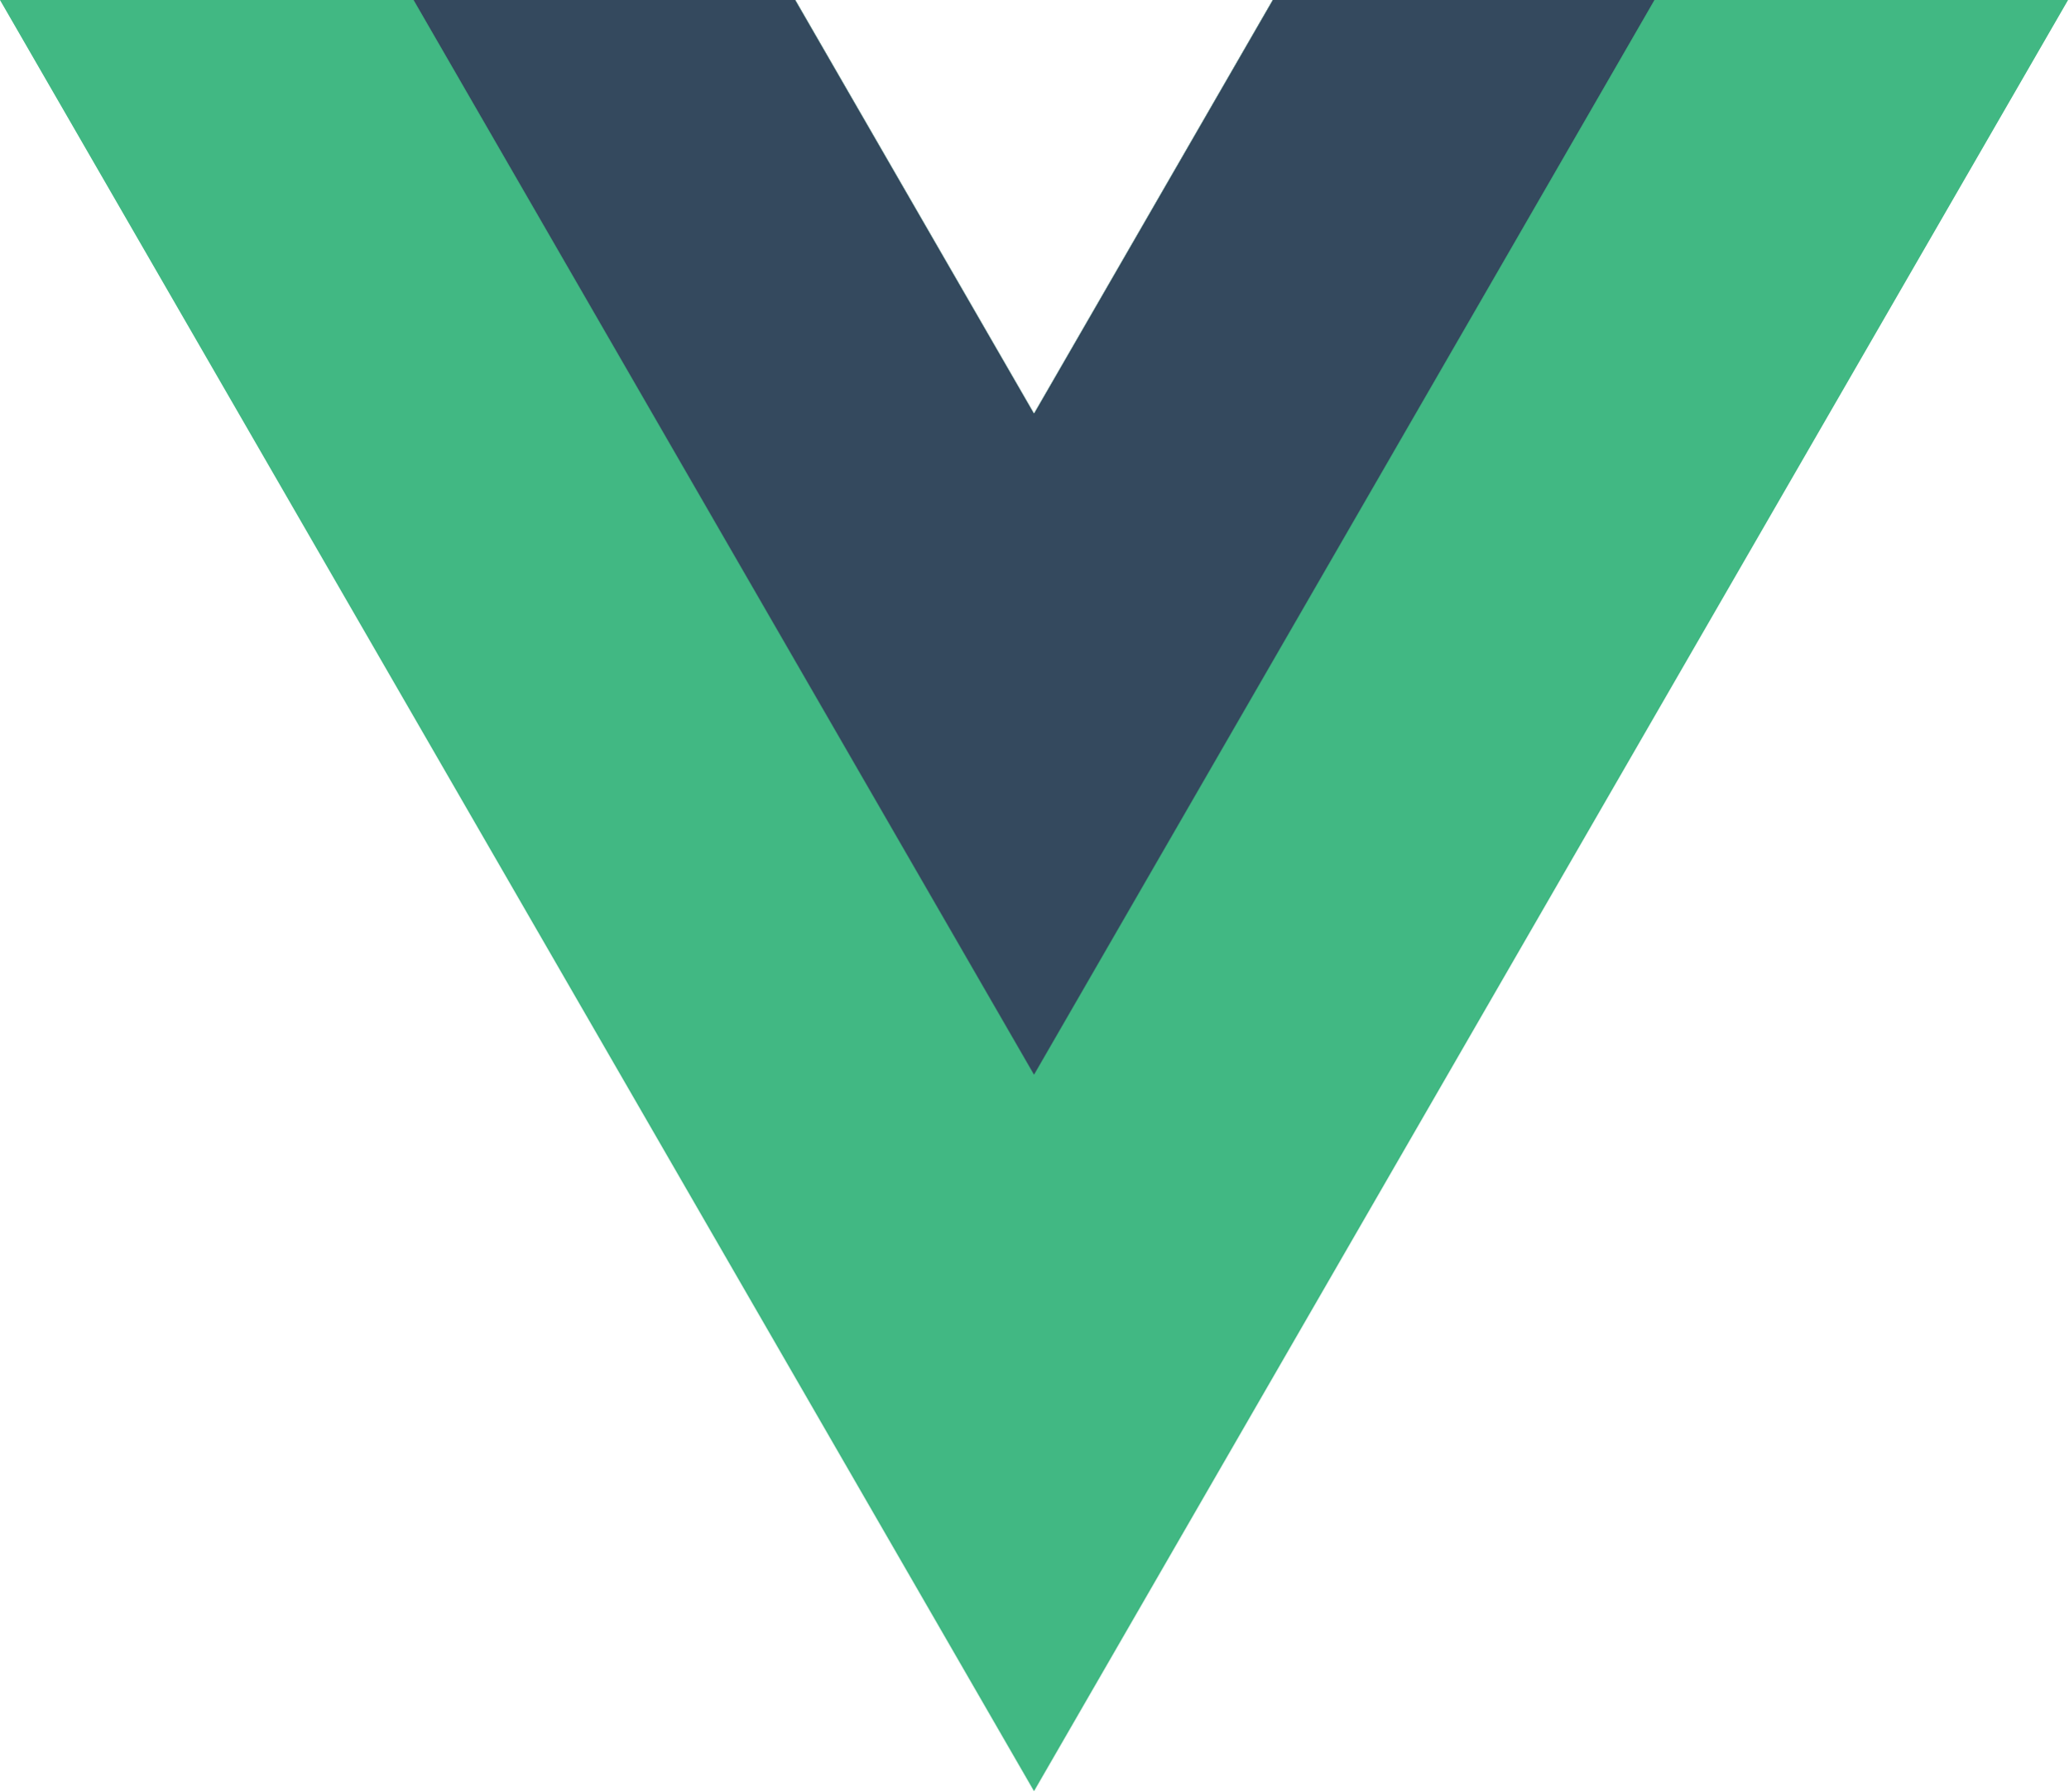
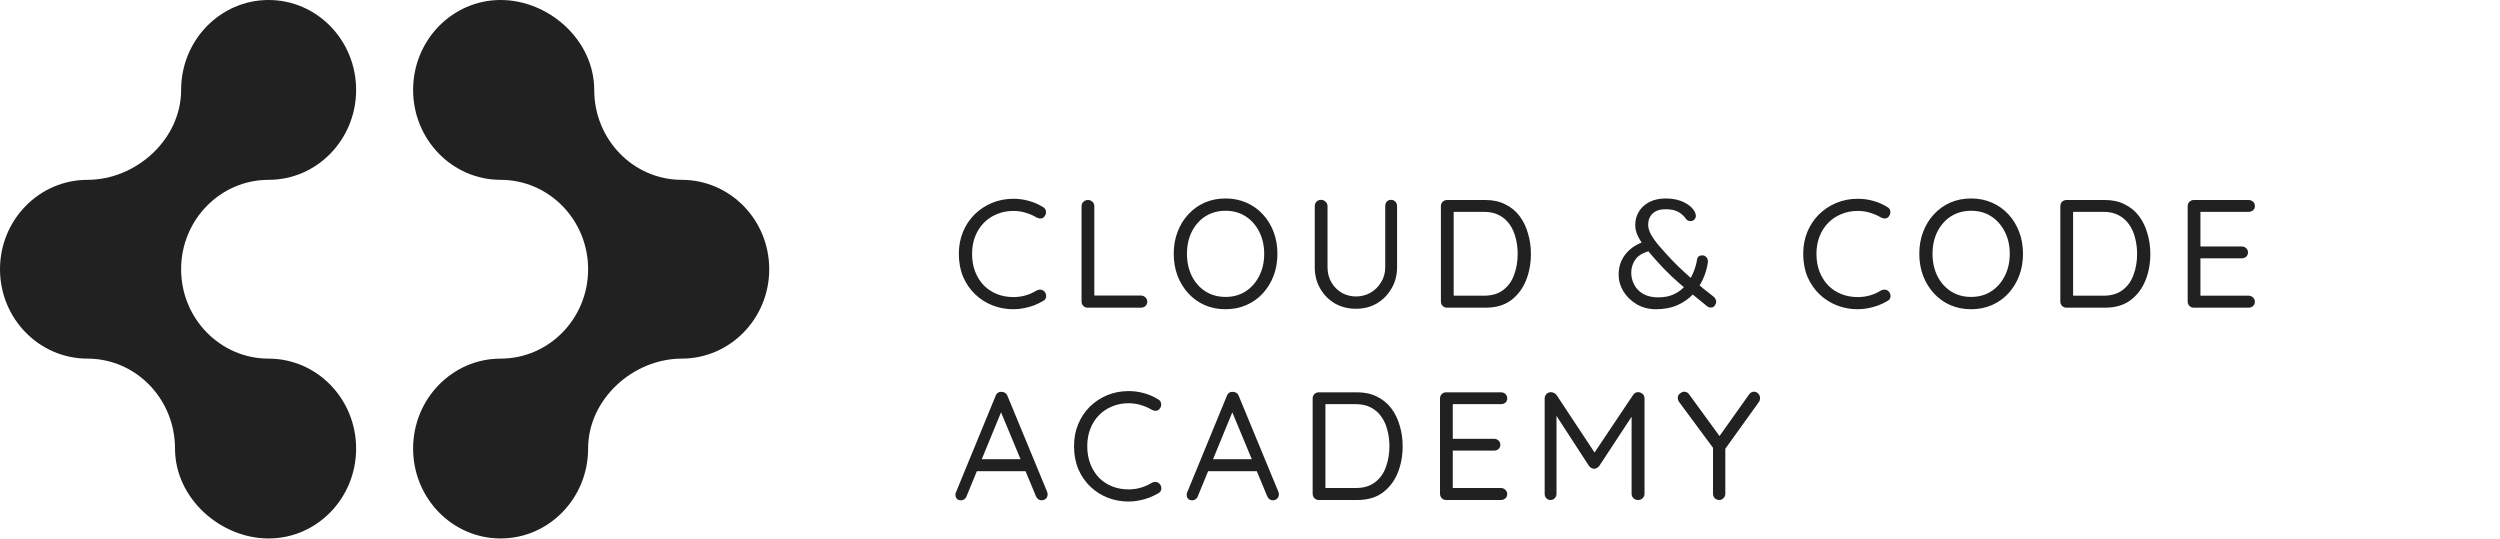
- <svg xmlns="http://www.w3.org/2000/svg" viewBox="0 0 261.76 226.69">
-   <path d="M161.096.001l-30.225 52.351L100.647.001H-.005l130.877 226.688L261.749.001z" fill="#41b883" />
-   <path d="M161.096.001l-30.225 52.351L100.647.001H52.346l78.526 136.01L209.398.001z" fill="#34495e" />
+ <svg xmlns="http://www.w3.org/2000/svg" width="260" height="56" viewBox="0 0 260 56" fill="none">
+   <path d="M42.963 9.351C42.963 14.516 47.037 18.703 52.063 18.703C57.09 18.703 61.164 22.865 61.164 28C61.164 33.135 57.09 37.297 52.063 37.297C47.037 37.297 42.963 41.484 42.963 46.649C42.963 51.813 47.037 56 52.063 56C57.09 56 61.164 51.813 61.164 46.649C61.164 41.484 65.873 37.297 70.9 37.297C75.926 37.297 80 33.135 80 28C80 22.865 75.926 18.703 70.9 18.703C65.873 18.703 61.799 14.516 61.799 9.351C61.799 4.187 57.09 8.12796e-07 52.063 8.12796e-07C47.037 8.12796e-07 42.963 4.187 42.963 9.351Z" fill="#212121" />
+   <path d="M37.037 46.649C37.037 41.484 32.963 37.297 27.936 37.297C22.91 37.297 18.836 33.135 18.836 28C18.836 22.865 22.91 18.703 27.936 18.703C32.963 18.703 37.037 14.516 37.037 9.351C37.037 4.187 32.963 4.48895e-07 27.936 0C22.91 -4.48895e-07 18.836 4.187 18.836 9.351C18.836 14.516 14.127 18.703 9.101 18.703C4.074 18.703 4.39394e-07 22.865 0 28C-4.39394e-07 33.135 4.074 37.297 9.101 37.297C14.127 37.297 18.201 41.484 18.201 46.649C18.201 51.813 22.91 56 27.936 56C32.963 56 37.037 51.813 37.037 46.649Z" fill="#212121" />
+   <path d="M108.472 21.536C108.653 21.632 108.755 21.776 108.776 21.968C108.808 22.16 108.76 22.336 108.632 22.496C108.536 22.635 108.413 22.709 108.264 22.72C108.115 22.731 107.965 22.699 107.816 22.624C107.464 22.411 107.085 22.245 106.68 22.128C106.275 22 105.848 21.936 105.4 21.936C104.771 21.936 104.195 22.048 103.672 22.272C103.149 22.485 102.696 22.789 102.312 23.184C101.928 23.579 101.629 24.048 101.416 24.592C101.203 25.136 101.096 25.739 101.096 26.4C101.096 27.104 101.208 27.733 101.432 28.288C101.656 28.843 101.96 29.317 102.344 29.712C102.739 30.096 103.192 30.389 103.704 30.592C104.227 30.795 104.792 30.896 105.4 30.896C105.837 30.896 106.259 30.837 106.664 30.72C107.069 30.603 107.453 30.432 107.816 30.208C107.965 30.133 108.115 30.107 108.264 30.128C108.413 30.149 108.541 30.224 108.648 30.352C108.776 30.523 108.824 30.704 108.792 30.896C108.76 31.077 108.659 31.211 108.488 31.296C108.221 31.456 107.917 31.605 107.576 31.744C107.235 31.872 106.877 31.973 106.504 32.048C106.141 32.123 105.773 32.16 105.4 32.16C104.632 32.16 103.907 32.027 103.224 31.76C102.541 31.493 101.939 31.109 101.416 30.608C100.893 30.107 100.477 29.504 100.168 28.8C99.869 28.085 99.72 27.285 99.72 26.4C99.72 25.568 99.864 24.805 100.152 24.112C100.44 23.419 100.84 22.816 101.352 22.304C101.875 21.792 102.477 21.392 103.16 21.104C103.853 20.816 104.6 20.672 105.4 20.672C105.955 20.672 106.493 20.747 107.016 20.896C107.549 21.045 108.035 21.259 108.472 21.536ZM118.657 30.736C118.838 30.736 118.993 30.8 119.121 30.928C119.249 31.045 119.313 31.195 119.313 31.376C119.313 31.557 119.249 31.707 119.121 31.824C118.993 31.941 118.838 32 118.657 32H113.121C112.939 32 112.785 31.936 112.657 31.808C112.539 31.68 112.481 31.525 112.481 31.344V21.44C112.481 21.259 112.545 21.109 112.673 20.992C112.801 20.864 112.961 20.8 113.153 20.8C113.334 20.8 113.489 20.864 113.617 20.992C113.745 21.109 113.809 21.259 113.809 21.44V31.024L113.489 30.736H118.657ZM132.852 26.4C132.852 27.221 132.719 27.984 132.452 28.688C132.185 29.381 131.812 29.989 131.332 30.512C130.852 31.035 130.281 31.44 129.62 31.728C128.959 32.016 128.239 32.16 127.46 32.16C126.671 32.16 125.945 32.016 125.284 31.728C124.633 31.44 124.068 31.035 123.588 30.512C123.108 29.989 122.735 29.381 122.468 28.688C122.201 27.984 122.068 27.221 122.068 26.4C122.068 25.568 122.201 24.805 122.468 24.112C122.735 23.408 123.108 22.8 123.588 22.288C124.068 21.765 124.633 21.36 125.284 21.072C125.945 20.784 126.671 20.64 127.46 20.64C128.239 20.64 128.959 20.784 129.62 21.072C130.281 21.36 130.852 21.765 131.332 22.288C131.812 22.8 132.185 23.408 132.452 24.112C132.719 24.805 132.852 25.568 132.852 26.4ZM131.476 26.4C131.476 25.525 131.3 24.752 130.948 24.08C130.607 23.408 130.137 22.88 129.54 22.496C128.943 22.112 128.249 21.92 127.46 21.92C126.671 21.92 125.972 22.112 125.364 22.496C124.767 22.88 124.297 23.408 123.956 24.08C123.615 24.752 123.444 25.525 123.444 26.4C123.444 27.264 123.615 28.037 123.956 28.72C124.297 29.392 124.767 29.92 125.364 30.304C125.972 30.688 126.671 30.88 127.46 30.88C128.249 30.88 128.943 30.688 129.54 30.304C130.137 29.92 130.607 29.392 130.948 28.72C131.3 28.037 131.476 27.264 131.476 26.4ZM144.671 20.784C144.852 20.784 145.002 20.848 145.119 20.976C145.236 21.104 145.295 21.259 145.295 21.44V27.792C145.295 28.613 145.103 29.349 144.719 30C144.346 30.651 143.839 31.168 143.199 31.552C142.559 31.925 141.834 32.112 141.023 32.112C140.202 32.112 139.466 31.925 138.815 31.552C138.175 31.168 137.668 30.651 137.295 30C136.922 29.349 136.735 28.613 136.735 27.792V21.44C136.735 21.259 136.794 21.104 136.911 20.976C137.039 20.848 137.204 20.784 137.407 20.784C137.578 20.784 137.727 20.848 137.855 20.976C137.994 21.104 138.063 21.259 138.063 21.44V27.792C138.063 28.379 138.196 28.901 138.463 29.36C138.73 29.819 139.087 30.181 139.535 30.448C139.994 30.704 140.49 30.832 141.023 30.832C141.567 30.832 142.068 30.704 142.527 30.448C142.986 30.181 143.354 29.819 143.631 29.36C143.919 28.901 144.063 28.379 144.063 27.792V21.44C144.063 21.259 144.116 21.104 144.223 20.976C144.33 20.848 144.479 20.784 144.671 20.784ZM154.494 20.8C155.273 20.8 155.956 20.949 156.542 21.248C157.14 21.536 157.636 21.941 158.03 22.464C158.425 22.987 158.718 23.589 158.91 24.272C159.113 24.944 159.214 25.653 159.214 26.4C159.214 27.424 159.038 28.363 158.686 29.216C158.334 30.059 157.812 30.736 157.118 31.248C156.425 31.749 155.55 32 154.494 32H150.494C150.313 32 150.158 31.936 150.03 31.808C149.913 31.68 149.854 31.525 149.854 31.344V21.44C149.854 21.259 149.913 21.109 150.03 20.992C150.158 20.864 150.313 20.8 150.494 20.8H154.494ZM154.334 30.752C155.156 30.752 155.822 30.555 156.334 30.16C156.857 29.765 157.236 29.237 157.47 28.576C157.716 27.915 157.838 27.189 157.838 26.4C157.838 25.824 157.769 25.275 157.63 24.752C157.502 24.219 157.294 23.749 157.006 23.344C156.729 22.939 156.366 22.619 155.918 22.384C155.481 22.149 154.953 22.032 154.334 22.032H151.054L151.182 21.904V30.912L151.086 30.752H154.334ZM172.241 32.16C171.484 32.16 170.812 31.989 170.225 31.648C169.638 31.296 169.174 30.848 168.833 30.304C168.502 29.749 168.337 29.168 168.337 28.56C168.337 28.069 168.428 27.605 168.609 27.168C168.801 26.731 169.084 26.341 169.457 26C169.841 25.648 170.326 25.365 170.913 25.152L171.793 26.048C170.993 26.219 170.433 26.517 170.113 26.944C169.804 27.36 169.649 27.835 169.649 28.368C169.649 28.795 169.75 29.205 169.953 29.6C170.156 29.995 170.465 30.315 170.881 30.56C171.308 30.805 171.836 30.928 172.465 30.928C173.094 30.928 173.644 30.816 174.113 30.592C174.582 30.368 174.977 30.064 175.297 29.68C175.617 29.296 175.878 28.869 176.081 28.4C176.284 27.931 176.422 27.456 176.497 26.976C176.518 26.848 176.572 26.747 176.657 26.672C176.742 26.597 176.876 26.56 177.057 26.56C177.238 26.56 177.382 26.635 177.489 26.784C177.606 26.933 177.649 27.109 177.617 27.312C177.532 27.909 177.356 28.496 177.089 29.072C176.822 29.648 176.47 30.171 176.033 30.64C175.596 31.099 175.062 31.467 174.433 31.744C173.804 32.021 173.073 32.16 172.241 32.16ZM177.937 31.984C177.852 31.984 177.777 31.973 177.713 31.952C177.66 31.92 177.612 31.893 177.569 31.872C176.876 31.307 176.22 30.773 175.601 30.272C174.993 29.771 174.401 29.253 173.825 28.72C173.249 28.176 172.668 27.568 172.081 26.896C171.708 26.469 171.366 26.064 171.057 25.68C170.758 25.296 170.518 24.917 170.337 24.544C170.156 24.171 170.065 23.787 170.065 23.392C170.065 22.88 170.193 22.416 170.449 22C170.705 21.584 171.068 21.253 171.537 21.008C172.017 20.763 172.582 20.64 173.233 20.64C173.99 20.64 174.636 20.779 175.169 21.056C175.702 21.323 176.07 21.659 176.273 22.064C176.284 22.075 176.3 22.123 176.321 22.208C176.353 22.283 176.369 22.368 176.369 22.464C176.369 22.592 176.316 22.715 176.209 22.832C176.113 22.939 175.974 22.992 175.793 22.992C175.686 22.992 175.596 22.971 175.521 22.928C175.446 22.875 175.388 22.821 175.345 22.768C175.132 22.459 174.86 22.213 174.529 22.032C174.198 21.851 173.766 21.76 173.233 21.76C172.636 21.76 172.182 21.909 171.873 22.208C171.564 22.507 171.409 22.891 171.409 23.36C171.409 23.68 171.505 24.021 171.697 24.384C171.9 24.736 172.145 25.088 172.433 25.44C172.732 25.781 173.02 26.107 173.297 26.416C173.692 26.853 174.113 27.291 174.561 27.728C175.009 28.155 175.457 28.565 175.905 28.96C176.353 29.344 176.774 29.701 177.169 30.032C177.574 30.352 177.921 30.624 178.209 30.848C178.305 30.933 178.374 31.019 178.417 31.104C178.46 31.189 178.481 31.291 178.481 31.408C178.481 31.515 178.433 31.637 178.337 31.776C178.252 31.915 178.118 31.984 177.937 31.984ZM196.286 21.536C196.468 21.632 196.569 21.776 196.59 21.968C196.622 22.16 196.574 22.336 196.446 22.496C196.35 22.635 196.228 22.709 196.078 22.72C195.929 22.731 195.78 22.699 195.63 22.624C195.278 22.411 194.9 22.245 194.494 22.128C194.089 22 193.662 21.936 193.214 21.936C192.585 21.936 192.009 22.048 191.486 22.272C190.964 22.485 190.51 22.789 190.126 23.184C189.742 23.579 189.444 24.048 189.23 24.592C189.017 25.136 188.91 25.739 188.91 26.4C188.91 27.104 189.022 27.733 189.246 28.288C189.47 28.843 189.774 29.317 190.158 29.712C190.553 30.096 191.006 30.389 191.518 30.592C192.041 30.795 192.606 30.896 193.214 30.896C193.652 30.896 194.073 30.837 194.478 30.72C194.884 30.603 195.268 30.432 195.63 30.208C195.78 30.133 195.929 30.107 196.078 30.128C196.228 30.149 196.356 30.224 196.462 30.352C196.59 30.523 196.638 30.704 196.606 30.896C196.574 31.077 196.473 31.211 196.302 31.296C196.036 31.456 195.732 31.605 195.39 31.744C195.049 31.872 194.692 31.973 194.318 32.048C193.956 32.123 193.588 32.16 193.214 32.16C192.446 32.16 191.721 32.027 191.038 31.76C190.356 31.493 189.753 31.109 189.23 30.608C188.708 30.107 188.292 29.504 187.982 28.8C187.684 28.085 187.534 27.285 187.534 26.4C187.534 25.568 187.678 24.805 187.966 24.112C188.254 23.419 188.654 22.816 189.166 22.304C189.689 21.792 190.292 21.392 190.974 21.104C191.668 20.816 192.414 20.672 193.214 20.672C193.769 20.672 194.308 20.747 194.83 20.896C195.364 21.045 195.849 21.259 196.286 21.536ZM210.391 26.4C210.391 27.221 210.258 27.984 209.991 28.688C209.724 29.381 209.351 29.989 208.871 30.512C208.391 31.035 207.82 31.44 207.159 31.728C206.498 32.016 205.778 32.16 204.999 32.16C204.21 32.16 203.484 32.016 202.823 31.728C202.172 31.44 201.607 31.035 201.127 30.512C200.647 29.989 200.274 29.381 200.007 28.688C199.74 27.984 199.607 27.221 199.607 26.4C199.607 25.568 199.74 24.805 200.007 24.112C200.274 23.408 200.647 22.8 201.127 22.288C201.607 21.765 202.172 21.36 202.823 21.072C203.484 20.784 204.21 20.64 204.999 20.64C205.778 20.64 206.498 20.784 207.159 21.072C207.82 21.36 208.391 21.765 208.871 22.288C209.351 22.8 209.724 23.408 209.991 24.112C210.258 24.805 210.391 25.568 210.391 26.4ZM209.015 26.4C209.015 25.525 208.839 24.752 208.487 24.08C208.146 23.408 207.676 22.88 207.079 22.496C206.482 22.112 205.788 21.92 204.999 21.92C204.21 21.92 203.511 22.112 202.903 22.496C202.306 22.88 201.836 23.408 201.495 24.08C201.154 24.752 200.983 25.525 200.983 26.4C200.983 27.264 201.154 28.037 201.495 28.72C201.836 29.392 202.306 29.92 202.903 30.304C203.511 30.688 204.21 30.88 204.999 30.88C205.788 30.88 206.482 30.688 207.079 30.304C207.676 29.92 208.146 29.392 208.487 28.72C208.839 28.037 209.015 27.264 209.015 26.4ZM218.914 20.8C219.692 20.8 220.375 20.949 220.962 21.248C221.559 21.536 222.055 21.941 222.45 22.464C222.844 22.987 223.138 23.589 223.33 24.272C223.532 24.944 223.634 25.653 223.634 26.4C223.634 27.424 223.458 28.363 223.106 29.216C222.754 30.059 222.231 30.736 221.538 31.248C220.844 31.749 219.97 32 218.914 32H214.914C214.732 32 214.578 31.936 214.45 31.808C214.332 31.68 214.274 31.525 214.274 31.344V21.44C214.274 21.259 214.332 21.109 214.45 20.992C214.578 20.864 214.732 20.8 214.914 20.8H218.914ZM218.754 30.752C219.575 30.752 220.242 30.555 220.754 30.16C221.276 29.765 221.655 29.237 221.89 28.576C222.135 27.915 222.258 27.189 222.258 26.4C222.258 25.824 222.188 25.275 222.05 24.752C221.922 24.219 221.714 23.749 221.426 23.344C221.148 22.939 220.786 22.619 220.338 22.384C219.9 22.149 219.372 22.032 218.754 22.032H215.474L215.602 21.904V30.912L215.506 30.752H218.754ZM228.158 20.8H233.854C234.035 20.8 234.19 20.859 234.318 20.976C234.446 21.093 234.51 21.243 234.51 21.424C234.51 21.605 234.446 21.755 234.318 21.872C234.19 21.979 234.035 22.032 233.854 22.032H228.702L228.846 21.76V25.808L228.686 25.632H233.134C233.315 25.632 233.47 25.691 233.598 25.808C233.726 25.925 233.79 26.075 233.79 26.256C233.79 26.437 233.726 26.587 233.598 26.704C233.47 26.811 233.315 26.864 233.134 26.864H228.734L228.846 26.72V30.864L228.75 30.752H233.854C234.035 30.752 234.19 30.816 234.318 30.944C234.446 31.072 234.51 31.216 234.51 31.376C234.51 31.557 234.446 31.707 234.318 31.824C234.19 31.941 234.035 32 233.854 32H228.158C227.977 32 227.822 31.936 227.694 31.808C227.577 31.68 227.518 31.525 227.518 31.344V21.44C227.518 21.259 227.577 21.109 227.694 20.992C227.822 20.864 227.977 20.8 228.158 20.8ZM104.28 42.464L100.52 51.616C100.477 51.744 100.403 51.845 100.296 51.92C100.189 51.995 100.077 52.032 99.96 52.032C99.757 52.032 99.608 51.979 99.512 51.872C99.416 51.765 99.368 51.637 99.368 51.488C99.357 51.413 99.368 51.333 99.4 51.248L103.544 41.168C103.597 41.019 103.677 40.912 103.784 40.848C103.901 40.773 104.029 40.741 104.168 40.752C104.307 40.752 104.429 40.789 104.536 40.864C104.653 40.939 104.733 41.04 104.776 41.168L108.904 51.152C108.936 51.237 108.952 51.323 108.952 51.408C108.952 51.6 108.888 51.755 108.76 51.872C108.632 51.979 108.488 52.032 108.328 52.032C108.2 52.032 108.083 51.995 107.976 51.92C107.869 51.845 107.789 51.739 107.736 51.6L103.928 42.448L104.28 42.464ZM101.32 49.008L101.864 47.76H106.616L106.856 49.008H101.32ZM120.451 41.536C120.632 41.632 120.733 41.776 120.755 41.968C120.787 42.16 120.739 42.336 120.611 42.496C120.515 42.635 120.392 42.709 120.243 42.72C120.093 42.731 119.944 42.699 119.795 42.624C119.443 42.411 119.064 42.245 118.659 42.128C118.253 42 117.827 41.936 117.379 41.936C116.749 41.936 116.173 42.048 115.651 42.272C115.128 42.485 114.675 42.789 114.291 43.184C113.907 43.579 113.608 44.048 113.395 44.592C113.181 45.136 113.075 45.739 113.075 46.4C113.075 47.104 113.187 47.733 113.411 48.288C113.635 48.843 113.939 49.317 114.323 49.712C114.717 50.096 115.171 50.389 115.683 50.592C116.205 50.795 116.771 50.896 117.379 50.896C117.816 50.896 118.237 50.837 118.643 50.72C119.048 50.603 119.432 50.432 119.795 50.208C119.944 50.133 120.093 50.107 120.243 50.128C120.392 50.149 120.52 50.224 120.627 50.352C120.755 50.523 120.803 50.704 120.771 50.896C120.739 51.077 120.637 51.211 120.467 51.296C120.2 51.456 119.896 51.605 119.555 51.744C119.213 51.872 118.856 51.973 118.483 52.048C118.12 52.123 117.752 52.16 117.379 52.16C116.611 52.16 115.885 52.027 115.203 51.76C114.52 51.493 113.917 51.109 113.395 50.608C112.872 50.107 112.456 49.504 112.147 48.8C111.848 48.085 111.699 47.285 111.699 46.4C111.699 45.568 111.843 44.805 112.131 44.112C112.419 43.419 112.819 42.816 113.331 42.304C113.853 41.792 114.456 41.392 115.139 41.104C115.832 40.816 116.579 40.672 117.379 40.672C117.933 40.672 118.472 40.747 118.995 40.896C119.528 41.045 120.013 41.259 120.451 41.536ZM128.331 42.464L124.571 51.616C124.529 51.744 124.454 51.845 124.347 51.92C124.241 51.995 124.129 52.032 124.011 52.032C123.809 52.032 123.659 51.979 123.563 51.872C123.467 51.765 123.419 51.637 123.419 51.488C123.409 51.413 123.419 51.333 123.451 51.248L127.595 41.168C127.649 41.019 127.729 40.912 127.835 40.848C127.953 40.773 128.081 40.741 128.219 40.752C128.358 40.752 128.481 40.789 128.587 40.864C128.705 40.939 128.785 41.04 128.827 41.168L132.955 51.152C132.987 51.237 133.003 51.323 133.003 51.408C133.003 51.6 132.939 51.755 132.811 51.872C132.683 51.979 132.539 52.032 132.379 52.032C132.251 52.032 132.134 51.995 132.027 51.92C131.921 51.845 131.841 51.739 131.787 51.6L127.979 42.448L128.331 42.464ZM125.371 49.008L125.915 47.76H130.667L130.907 49.008H125.371ZM141.156 40.8C141.935 40.8 142.617 40.949 143.204 41.248C143.801 41.536 144.297 41.941 144.692 42.464C145.087 42.987 145.38 43.589 145.572 44.272C145.775 44.944 145.876 45.653 145.876 46.4C145.876 47.424 145.7 48.363 145.348 49.216C144.996 50.059 144.473 50.736 143.78 51.248C143.087 51.749 142.212 52 141.156 52H137.156C136.975 52 136.82 51.936 136.692 51.808C136.575 51.68 136.516 51.525 136.516 51.344V41.44C136.516 41.259 136.575 41.109 136.692 40.992C136.82 40.864 136.975 40.8 137.156 40.8H141.156ZM140.996 50.752C141.817 50.752 142.484 50.555 142.996 50.16C143.519 49.765 143.897 49.237 144.132 48.576C144.377 47.915 144.5 47.189 144.5 46.4C144.5 45.824 144.431 45.275 144.292 44.752C144.164 44.219 143.956 43.749 143.668 43.344C143.391 42.939 143.028 42.619 142.58 42.384C142.143 42.149 141.615 42.032 140.996 42.032H137.716L137.844 41.904V50.912L137.748 50.752H140.996ZM150.401 40.8H156.097C156.278 40.8 156.433 40.859 156.561 40.976C156.689 41.093 156.753 41.243 156.753 41.424C156.753 41.605 156.689 41.755 156.561 41.872C156.433 41.979 156.278 42.032 156.097 42.032H150.945L151.089 41.76V45.808L150.929 45.632H155.377C155.558 45.632 155.713 45.691 155.841 45.808C155.969 45.925 156.033 46.075 156.033 46.256C156.033 46.437 155.969 46.587 155.841 46.704C155.713 46.811 155.558 46.864 155.377 46.864H150.977L151.089 46.72V50.864L150.993 50.752H156.097C156.278 50.752 156.433 50.816 156.561 50.944C156.689 51.072 156.753 51.216 156.753 51.376C156.753 51.557 156.689 51.707 156.561 51.824C156.433 51.941 156.278 52 156.097 52H150.401C150.219 52 150.065 51.936 149.937 51.808C149.819 51.68 149.761 51.525 149.761 51.344V41.44C149.761 41.259 149.819 41.109 149.937 40.992C150.065 40.864 150.219 40.8 150.401 40.8ZM161.301 40.784C161.397 40.784 161.499 40.811 161.605 40.864C161.723 40.917 161.813 40.987 161.877 41.072L166.117 47.488L165.557 47.472L169.845 41.072C169.984 40.869 170.166 40.773 170.389 40.784C170.56 40.795 170.709 40.859 170.837 40.976C170.965 41.093 171.03 41.248 171.03 41.44V51.344C171.03 51.525 170.965 51.68 170.837 51.808C170.709 51.936 170.55 52 170.358 52C170.166 52 170.005 51.936 169.877 51.808C169.749 51.68 169.686 51.525 169.686 51.344V42.656L170.085 42.736L166.309 48.48C166.245 48.555 166.165 48.619 166.069 48.672C165.984 48.725 165.893 48.752 165.797 48.752C165.701 48.752 165.605 48.725 165.509 48.672C165.413 48.619 165.333 48.555 165.269 48.48L161.541 42.736L161.877 42.32V51.344C161.877 51.525 161.819 51.68 161.701 51.808C161.584 51.936 161.435 52 161.253 52C161.072 52 160.923 51.936 160.805 51.808C160.699 51.68 160.645 51.525 160.645 51.344V41.44C160.645 41.269 160.704 41.12 160.821 40.992C160.949 40.853 161.109 40.784 161.301 40.784ZM182.409 40.736C182.59 40.736 182.74 40.805 182.857 40.944C182.985 41.072 183.049 41.221 183.049 41.392C183.049 41.456 183.038 41.525 183.017 41.6C183.006 41.664 182.98 41.728 182.937 41.792L179.225 46.96L179.433 46.176V51.344C179.433 51.525 179.369 51.68 179.241 51.808C179.124 51.936 178.98 52 178.809 52C178.617 52 178.457 51.936 178.329 51.808C178.212 51.68 178.153 51.525 178.153 51.344V46.304L178.265 46.72L174.665 41.856C174.601 41.771 174.553 41.691 174.521 41.616C174.5 41.531 174.489 41.451 174.489 41.376C174.489 41.195 174.564 41.045 174.713 40.928C174.862 40.8 175.012 40.736 175.161 40.736C175.374 40.736 175.55 40.837 175.689 41.04L179.001 45.584L178.697 45.536L181.881 41.056C182.02 40.843 182.196 40.736 182.409 40.736Z" fill="#212121" />
</svg>
